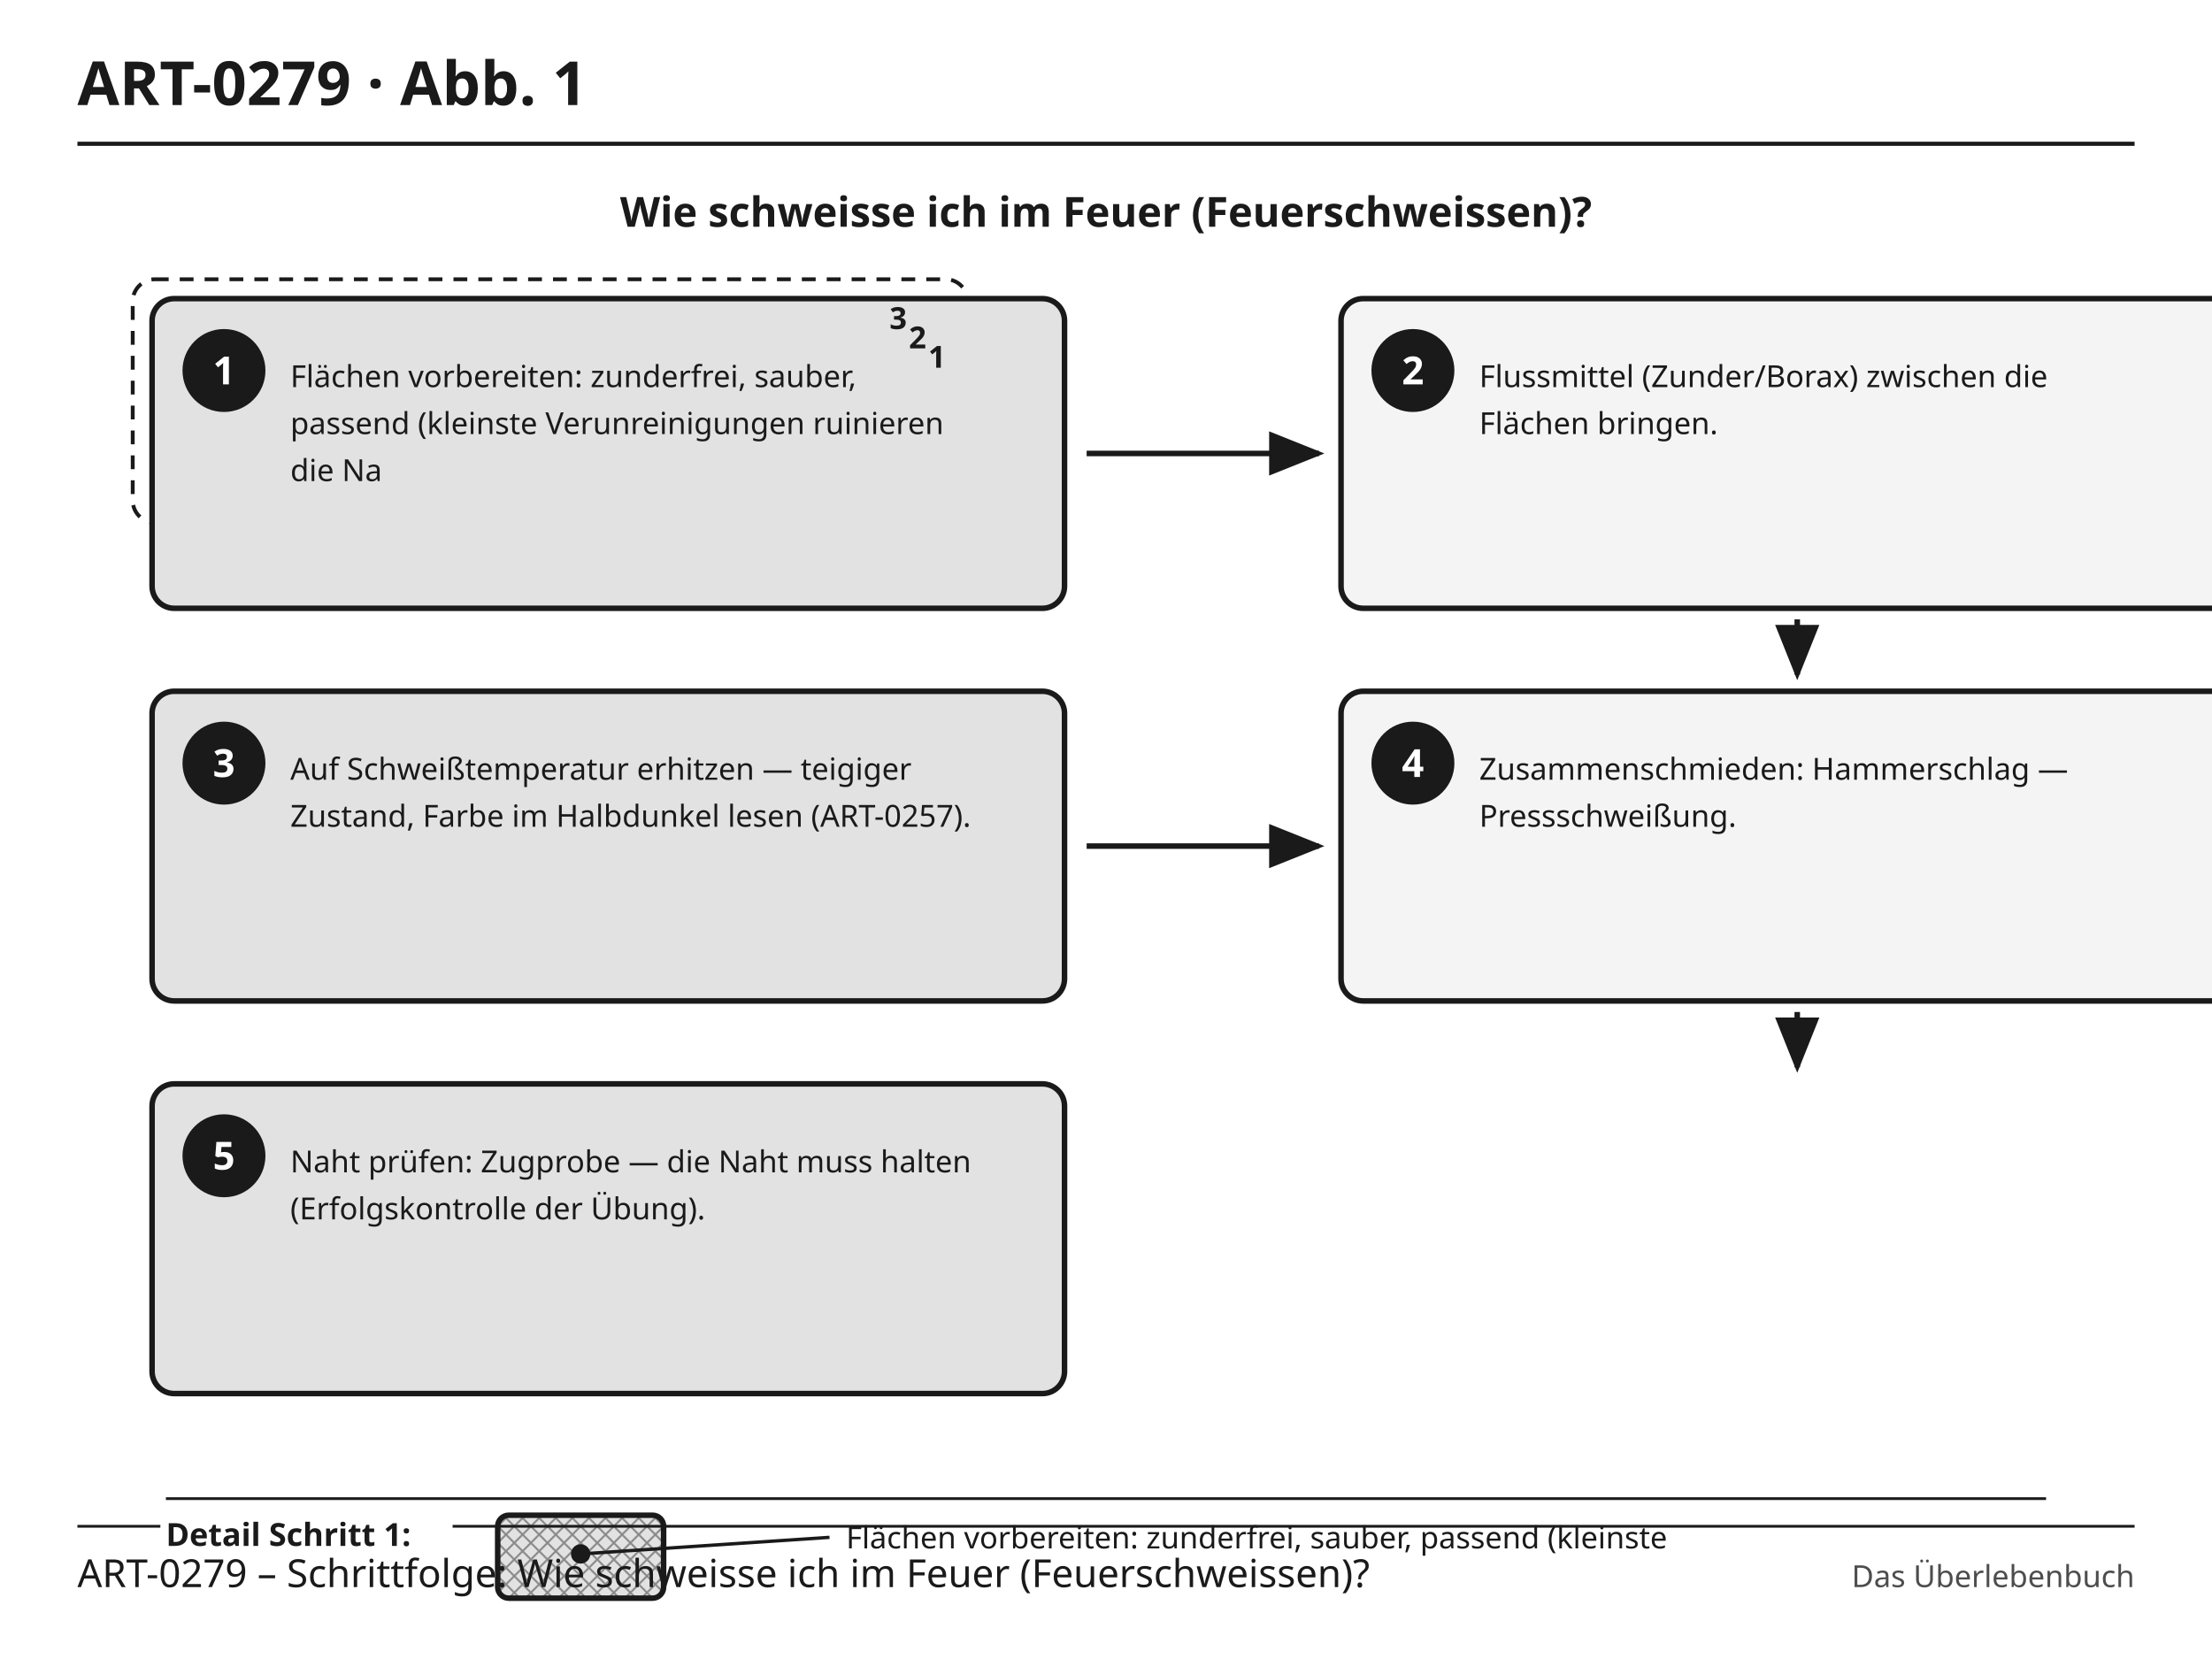
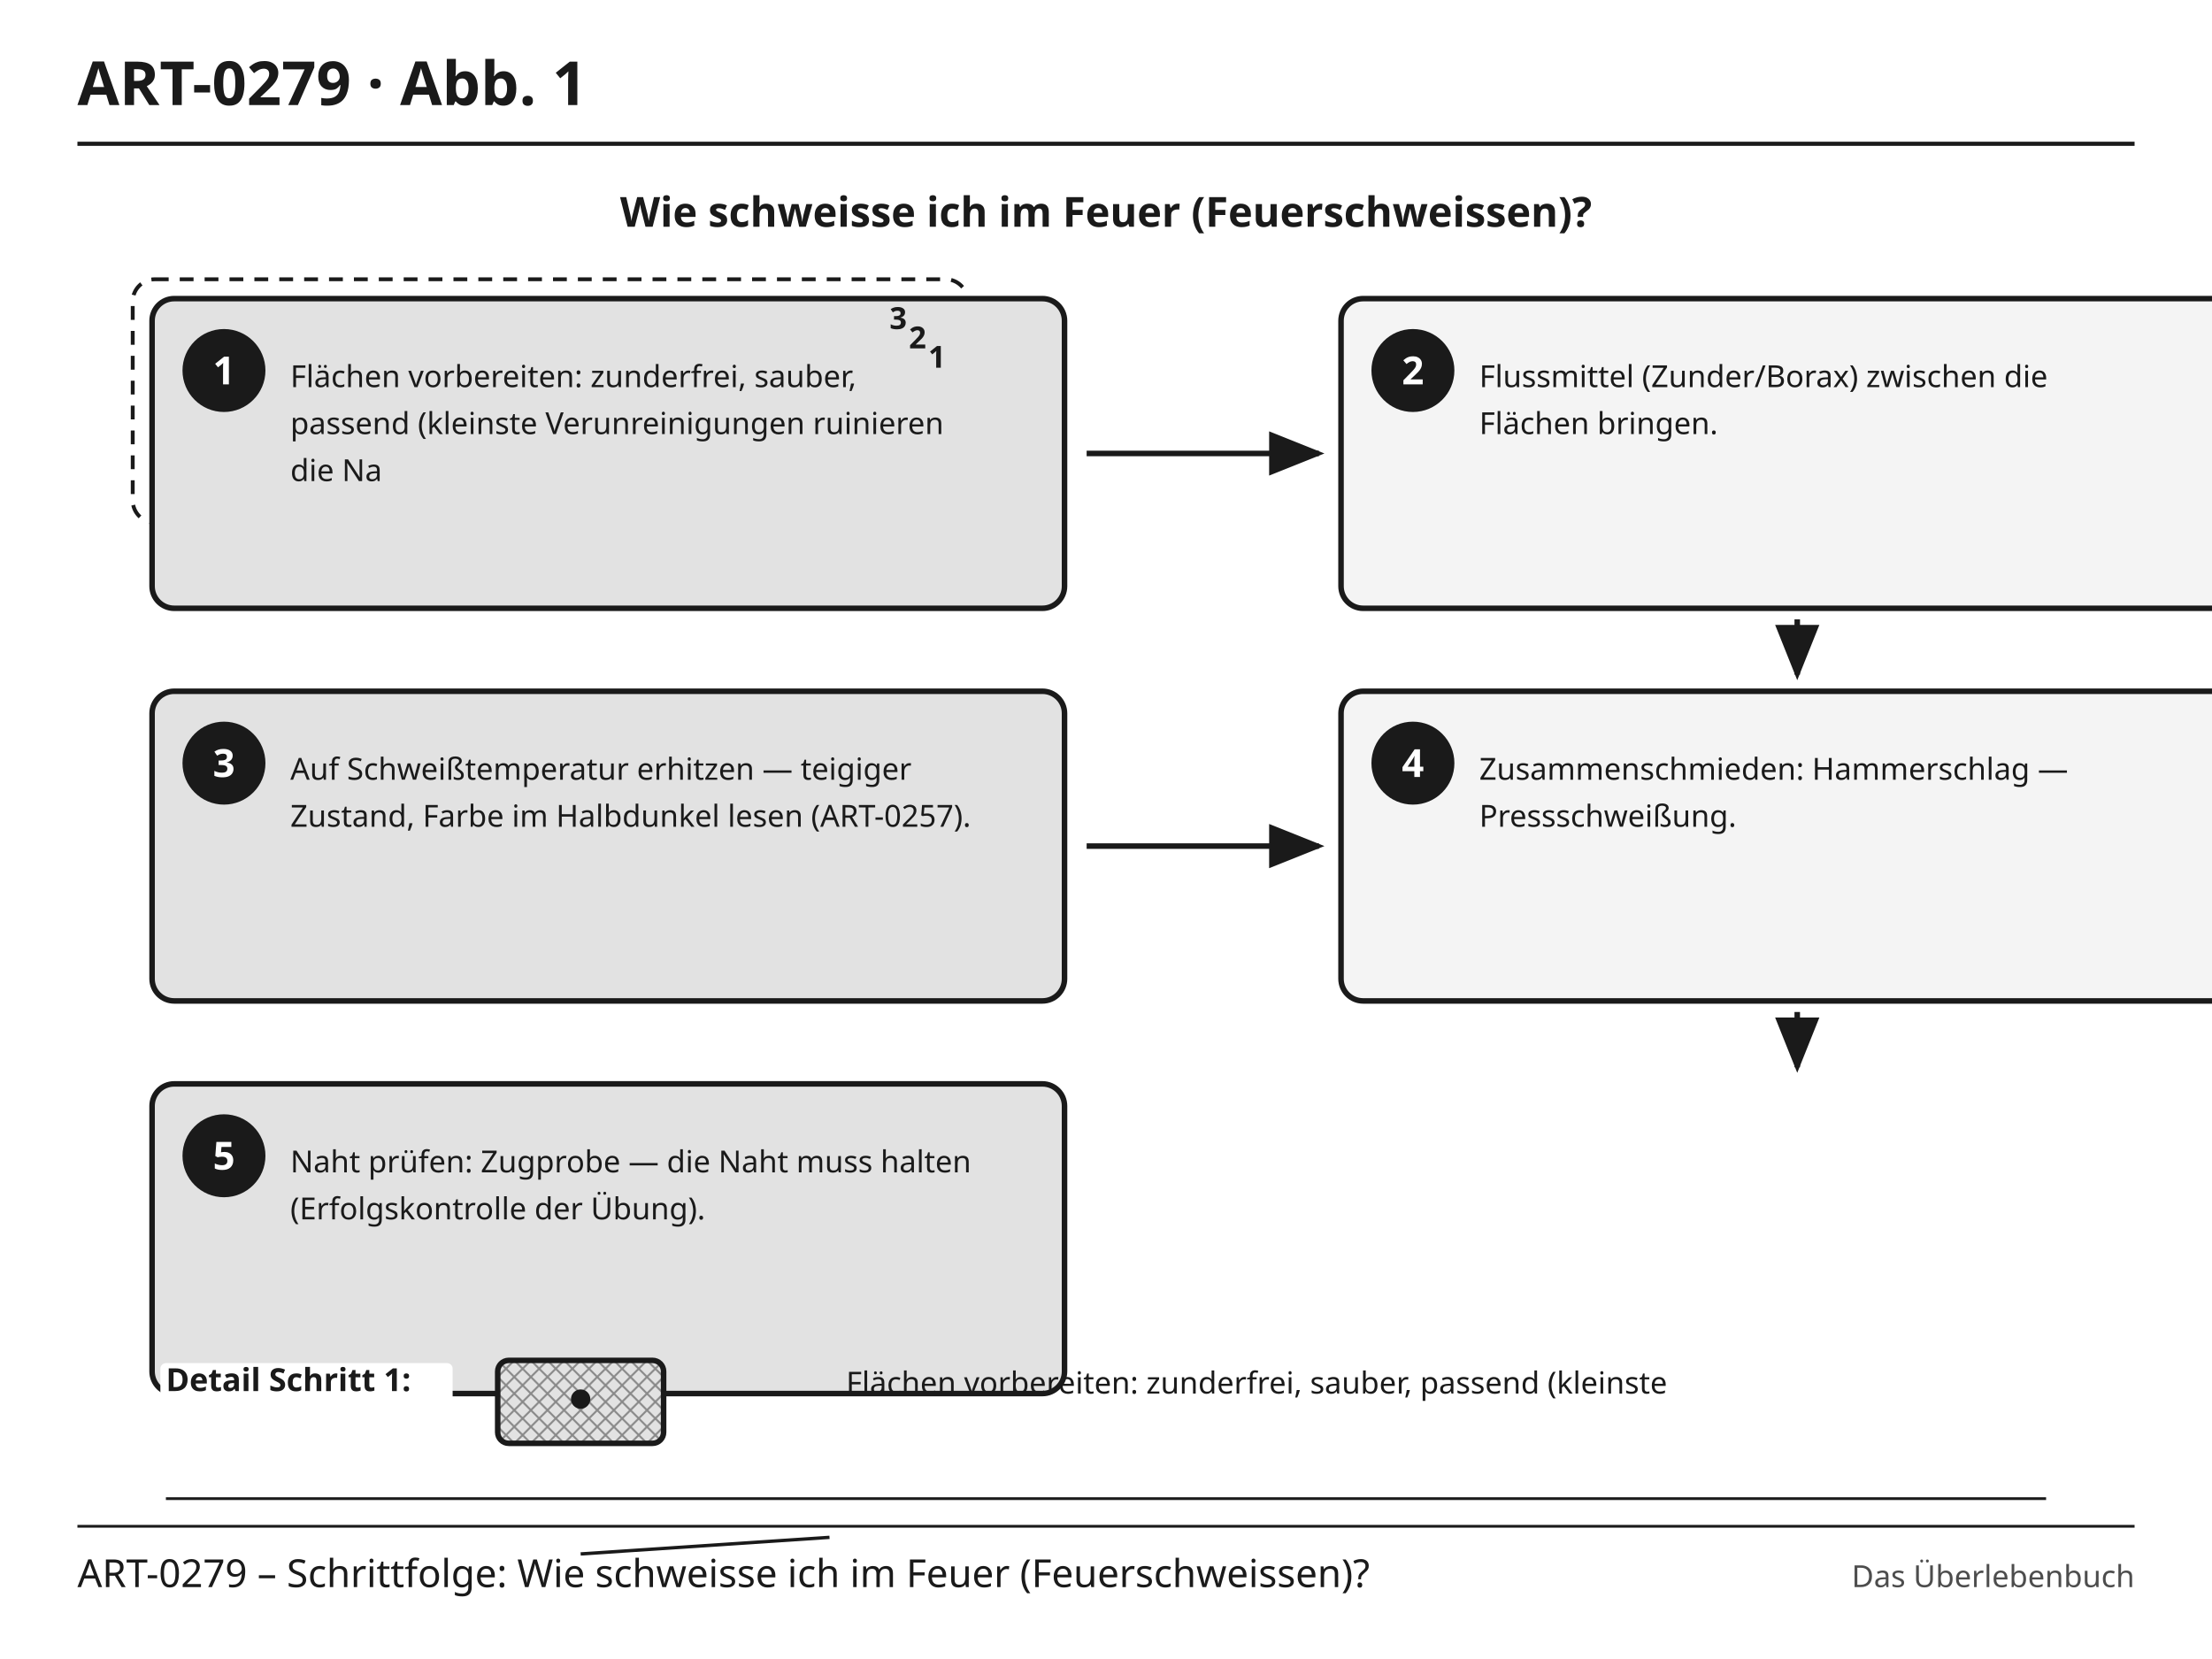
<svg xmlns="http://www.w3.org/2000/svg" viewBox="0 0 800 600" role="img" aria-label="ART-0279 · Abb. 1 – ART-0279 – Schrittfolge: Wie schweisse ich im Feuer (Feuerschweissen)?">
  <defs>
    <marker id="ah" markerWidth="10" markerHeight="8" refX="9" refY="4" orient="auto">
      <path d="M0 0 L10 4 L0 8 z" fill="#1a1a1a" />
    </marker>
    <marker id="ahs" markerWidth="10" markerHeight="8" refX="1" refY="4" orient="auto">
      <path d="M10 0 L0 4 L10 8 z" fill="#1a1a1a" />
    </marker>
    <pattern id="hatch" width="8" height="8" patternTransform="rotate(45)" patternUnits="userSpaceOnUse">
      <line x1="0" y1="0" x2="0" y2="8" stroke="#6e6e6e" stroke-width="1.6" />
    </pattern>
    <pattern id="cross" width="8" height="8" patternUnits="userSpaceOnUse">
      <path d="M0 0 L8 8 M8 0 L0 8" stroke="#8a8a8a" stroke-width="1" />
    </pattern>
    <pattern id="dots" width="7" height="7" patternUnits="userSpaceOnUse">
      <circle cx="2" cy="2" r="1.4" fill="#6e6e6e" />
    </pattern>
    <pattern id="wtr" width="24" height="12" patternUnits="userSpaceOnUse">
      <rect width="24" height="12" fill="#6b97bd" />
      <path d="M0 8 q 6 -5 12 0 t 12 0" fill="none" stroke="#3f6f96" stroke-width="1.4" />
    </pattern>
    <pattern id="wood" width="26" height="10" patternUnits="userSpaceOnUse">
      <rect width="26" height="10" fill="#c19a6b" />
      <path d="M0 3 q 6 -2 13 0 t 13 0 M0 7 q 7 2 13 0 t 13 0" fill="none" stroke="#7a5a3a" stroke-width="0.9" />
    </pattern>
    <pattern id="grass" width="12" height="12" patternUnits="userSpaceOnUse">
      <rect width="12" height="12" fill="#b5d1a0" />
      <path d="M2 12 L4 4 M6 12 L7 2 M10 12 L9 6" stroke="#6e6e6e" stroke-width="0.9" />
    </pattern>
    <pattern id="fabric" width="6" height="6" patternUnits="userSpaceOnUse">
      <rect width="6" height="6" fill="#e2e2e2" />
      <path d="M0 0 L6 6 M6 0 L0 6" stroke="#8a8a8a" stroke-width="0.7" />
    </pattern>
    <pattern id="metal" width="20" height="6" patternUnits="userSpaceOnUse">
      <rect width="20" height="6" fill="#b8bec6" />
      <path d="M0 1.5 h20 M0 4.5 h20" stroke="#6e747e" stroke-width="0.7" />
    </pattern>
    <pattern id="stone" width="14" height="14" patternUnits="userSpaceOnUse">
      <rect width="14" height="14" fill="#949494" />
      <circle cx="3" cy="4" r="1.1" fill="#6e6e6e" />
      <circle cx="9" cy="10" r="1.3" fill="#6e6e6e" />
      <path d="M2 11 L6 8 L12 9" stroke="#6e6e6e" stroke-width="0.7" fill="none" />
    </pattern>
  </defs>
  <rect x="0" y="0" width="800" height="600" fill="#ffffff" />
  <line x1="28" y1="52" x2="772" y2="52" stroke="#1a1a1a" stroke-width="1.5" />
  <rect x="48" y="101" width="302" height="88" fill="none" stroke="#1a1a1a" stroke-width="1.4" rx="8" stroke-dasharray="5 4" />
  <rect x="55" y="108" width="302" height="88" fill="none" stroke="#1a1a1a" stroke-width="1.4" rx="8" stroke-dasharray="5 4" />
  <rect x="62" y="115" width="302" height="88" fill="none" stroke="#1a1a1a" stroke-width="1.4" rx="8" stroke-dasharray="5 4" />
  <rect x="55" y="108" width="330" height="112" fill="#e2e2e2" stroke="#1a1a1a" stroke-width="2" rx="8" />
  <circle cx="81" cy="134" r="15" fill="#1a1a1a" stroke="none" />
  <line x1="393" y1="164" x2="477" y2="164" stroke="#1a1a1a" stroke-width="2" marker-end="url(#ah)" />
  <rect x="485" y="108" width="330" height="112" fill="#f4f4f4" stroke="#1a1a1a" stroke-width="2" rx="8" />
  <circle cx="511" cy="134" r="15" fill="#1a1a1a" stroke="none" />
  <line x1="650" y1="224" x2="650" y2="244" stroke="#1a1a1a" stroke-width="2" marker-end="url(#ah)" />
  <rect x="55" y="250" width="330" height="112" fill="#e2e2e2" stroke="#1a1a1a" stroke-width="2" rx="8" />
  <circle cx="81" cy="276" r="15" fill="#1a1a1a" stroke="none" />
  <line x1="393" y1="306" x2="477" y2="306" stroke="#1a1a1a" stroke-width="2" marker-end="url(#ah)" />
  <rect x="485" y="250" width="330" height="112" fill="#f4f4f4" stroke="#1a1a1a" stroke-width="2" rx="8" />
  <circle cx="511" cy="276" r="15" fill="#1a1a1a" stroke="none" />
  <line x1="650" y1="366" x2="650" y2="386" stroke="#1a1a1a" stroke-width="2" marker-end="url(#ah)" />
  <rect x="55" y="392" width="330" height="112" fill="#e2e2e2" stroke="#1a1a1a" stroke-width="2" rx="8" />
  <circle cx="81" cy="418" r="15" fill="#1a1a1a" stroke="none" />
  <line x1="60" y1="542" x2="740" y2="542" stroke="#1a1a1a" stroke-width="1" />
-   <rect x="180" y="548" width="60" height="30" fill="url(#fabric)" stroke="#1a1a1a" stroke-width="2" rx="4" />
-   <circle cx="210" cy="562" r="3.5" fill="#1a1a1a" stroke="none" />
+   <rect x="180" y="492.0" width="60" height="30" fill="url(#fabric)" stroke="#1a1a1a" stroke-width="2" rx="4" />
+   <circle cx="210" cy="506.0" r="3.5" fill="#1a1a1a" stroke="none" />
  <line x1="210" y1="562" x2="300" y2="556" stroke="#1a1a1a" stroke-width="1.2" />
  <line x1="28" y1="552" x2="772" y2="552" stroke="#1a1a1a" stroke-width="1" />
  <text x="28" y="38" font-family="sans-serif" font-size="22" text-anchor="start" font-weight="bold" fill="#1a1a1a">ART-0279 · Abb. 1</text>
  <text x="400" y="82" font-family="sans-serif" font-size="15" text-anchor="middle" font-weight="bold" fill="#1a1a1a">Wie schweisse ich im Feuer (Feuerschweissen)?</text>
  <text x="328" y="119" font-family="sans-serif" font-size="11" text-anchor="end" font-weight="bold" fill="#1a1a1a">3</text>
  <text x="335" y="126" font-family="sans-serif" font-size="11" text-anchor="end" font-weight="bold" fill="#1a1a1a">2</text>
  <text x="342" y="133" font-family="sans-serif" font-size="11" text-anchor="end" font-weight="bold" fill="#1a1a1a">1</text>
  <text x="81" y="139" font-family="sans-serif" font-size="14" text-anchor="middle" font-weight="bold" fill="#ffffff">1</text>
  <text x="105" y="140" font-family="sans-serif" font-size="11" text-anchor="start" font-weight="normal" fill="#1a1a1a">Flächen vorbereiten: zunderfrei, sauber,</text>
  <text x="105" y="157" font-family="sans-serif" font-size="11" text-anchor="start" font-weight="normal" fill="#1a1a1a">passend (kleinste Verunreinigungen ruinieren</text>
  <text x="105" y="174" font-family="sans-serif" font-size="11" text-anchor="start" font-weight="normal" fill="#1a1a1a">die Na</text>
  <text x="511" y="139" font-family="sans-serif" font-size="14" text-anchor="middle" font-weight="bold" fill="#ffffff">2</text>
  <text x="535" y="140" font-family="sans-serif" font-size="11" text-anchor="start" font-weight="normal" fill="#1a1a1a">Flussmittel (Zunder/Borax) zwischen die</text>
  <text x="535" y="157" font-family="sans-serif" font-size="11" text-anchor="start" font-weight="normal" fill="#1a1a1a">Flächen bringen.</text>
  <text x="81" y="281" font-family="sans-serif" font-size="14" text-anchor="middle" font-weight="bold" fill="#ffffff">3</text>
  <text x="105" y="282" font-family="sans-serif" font-size="11" text-anchor="start" font-weight="normal" fill="#1a1a1a">Auf Schweißtemperatur erhitzen — teigiger</text>
  <text x="105" y="299" font-family="sans-serif" font-size="11" text-anchor="start" font-weight="normal" fill="#1a1a1a">Zustand, Farbe im Halbdunkel lesen (ART-0257).</text>
  <text x="511" y="281" font-family="sans-serif" font-size="14" text-anchor="middle" font-weight="bold" fill="#ffffff">4</text>
  <text x="535" y="282" font-family="sans-serif" font-size="11" text-anchor="start" font-weight="normal" fill="#1a1a1a">Zusammenschmieden: Hammerschlag —</text>
  <text x="535" y="299" font-family="sans-serif" font-size="11" text-anchor="start" font-weight="normal" fill="#1a1a1a">Pressschweißung.</text>
  <text x="81" y="423" font-family="sans-serif" font-size="14" text-anchor="middle" font-weight="bold" fill="#ffffff">5</text>
  <text x="105" y="424" font-family="sans-serif" font-size="11" text-anchor="start" font-weight="normal" fill="#1a1a1a">Naht prüfen: Zugprobe — die Naht muss halten</text>
  <text x="105" y="441" font-family="sans-serif" font-size="11" text-anchor="start" font-weight="normal" fill="#1a1a1a">(Erfolgskontrolle der Übung).</text>
-   <rect x="58.0" y="549.0" width="105.7" height="14.5" fill="#ffffff" rx="2" data-halo="1" />
-   <text x="60" y="559.1" font-family="sans-serif" font-size="11.5" text-anchor="start" font-weight="bold" fill="#1a1a1a">Detail Schritt 1:</text>
-   <text x="306" y="560" font-family="sans-serif" font-size="11" text-anchor="start" font-weight="normal" fill="#1a1a1a">Flächen vorbereiten: zunderfrei, sauber, passend (kleinste</text>
+   <rect x="58.0" y="493.0" width="105.7" height="14.5" fill="#ffffff" rx="2" data-halo="1" />
+   <text x="60" y="503.1" font-family="sans-serif" font-size="11.5" text-anchor="start" font-weight="bold" fill="#1a1a1a">Detail Schritt 1:</text>
+   <text x="306" y="504.0" font-family="sans-serif" font-size="11" text-anchor="start" font-weight="normal" fill="#1a1a1a">Flächen vorbereiten: zunderfrei, sauber, passend (kleinste</text>
  <text x="60" y="590" font-family="sans-serif" font-size="10.5" text-anchor="start" font-weight="normal" fill="#4d4d4d" />
  <text x="28" y="574" font-family="sans-serif" font-size="14" text-anchor="start" font-weight="normal" fill="#1a1a1a">ART-0279 – Schrittfolge: Wie schweisse ich im Feuer (Feuerschweissen)?</text>
  <text x="772" y="574" font-family="sans-serif" font-size="11" text-anchor="end" font-weight="normal" fill="#4d4d4d">Das Überlebenbuch</text>
</svg>
